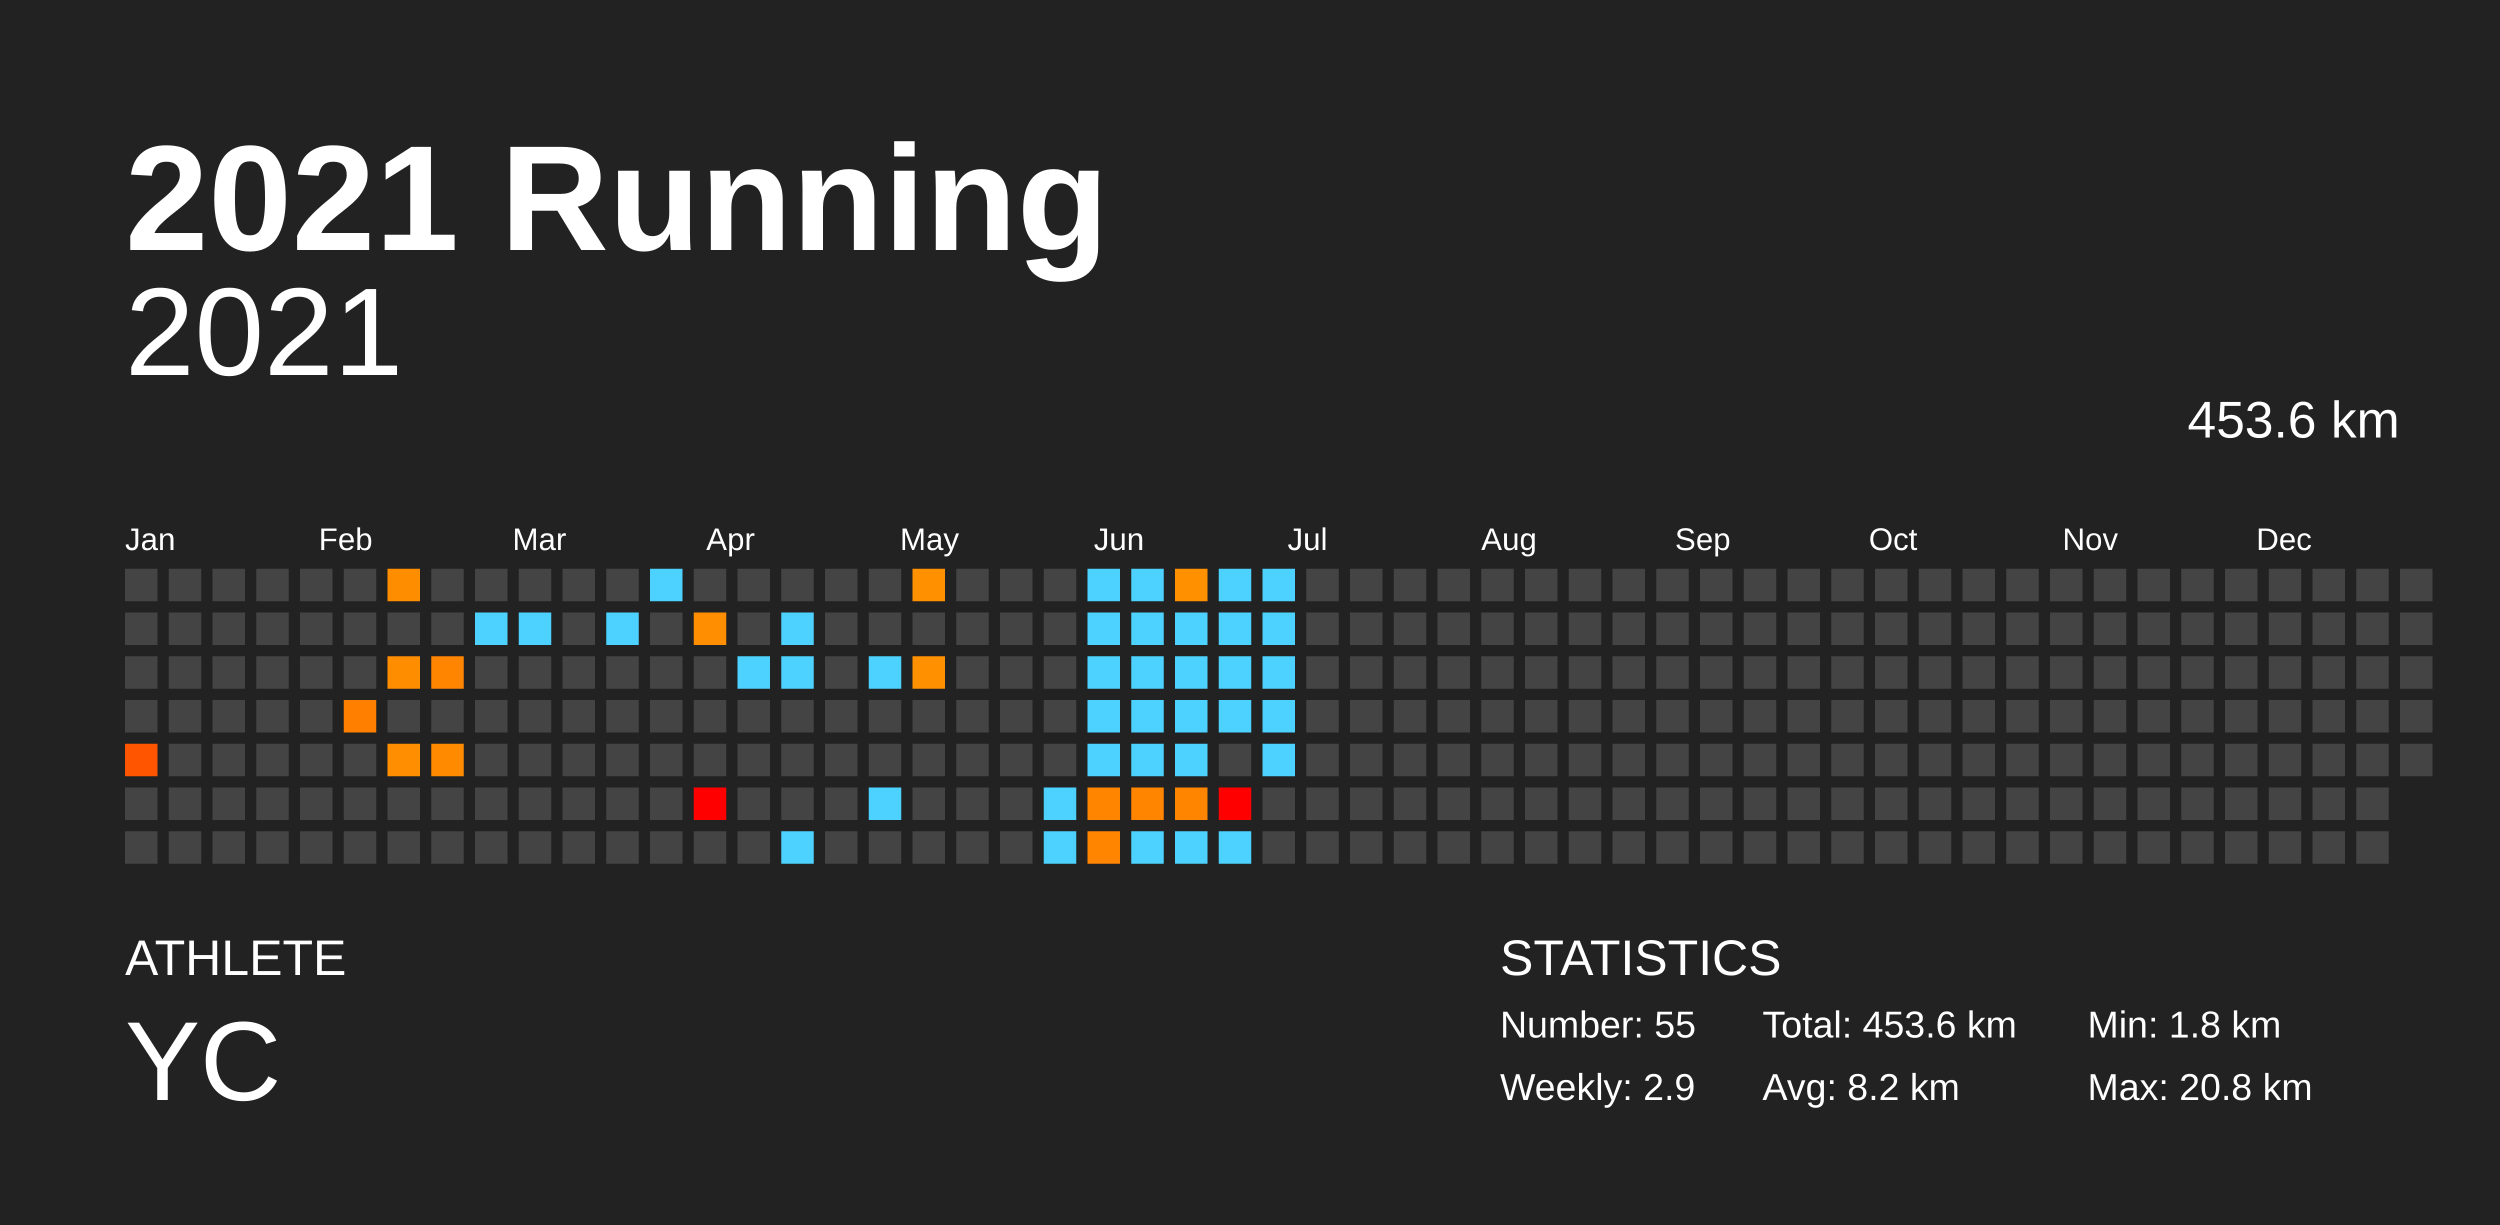
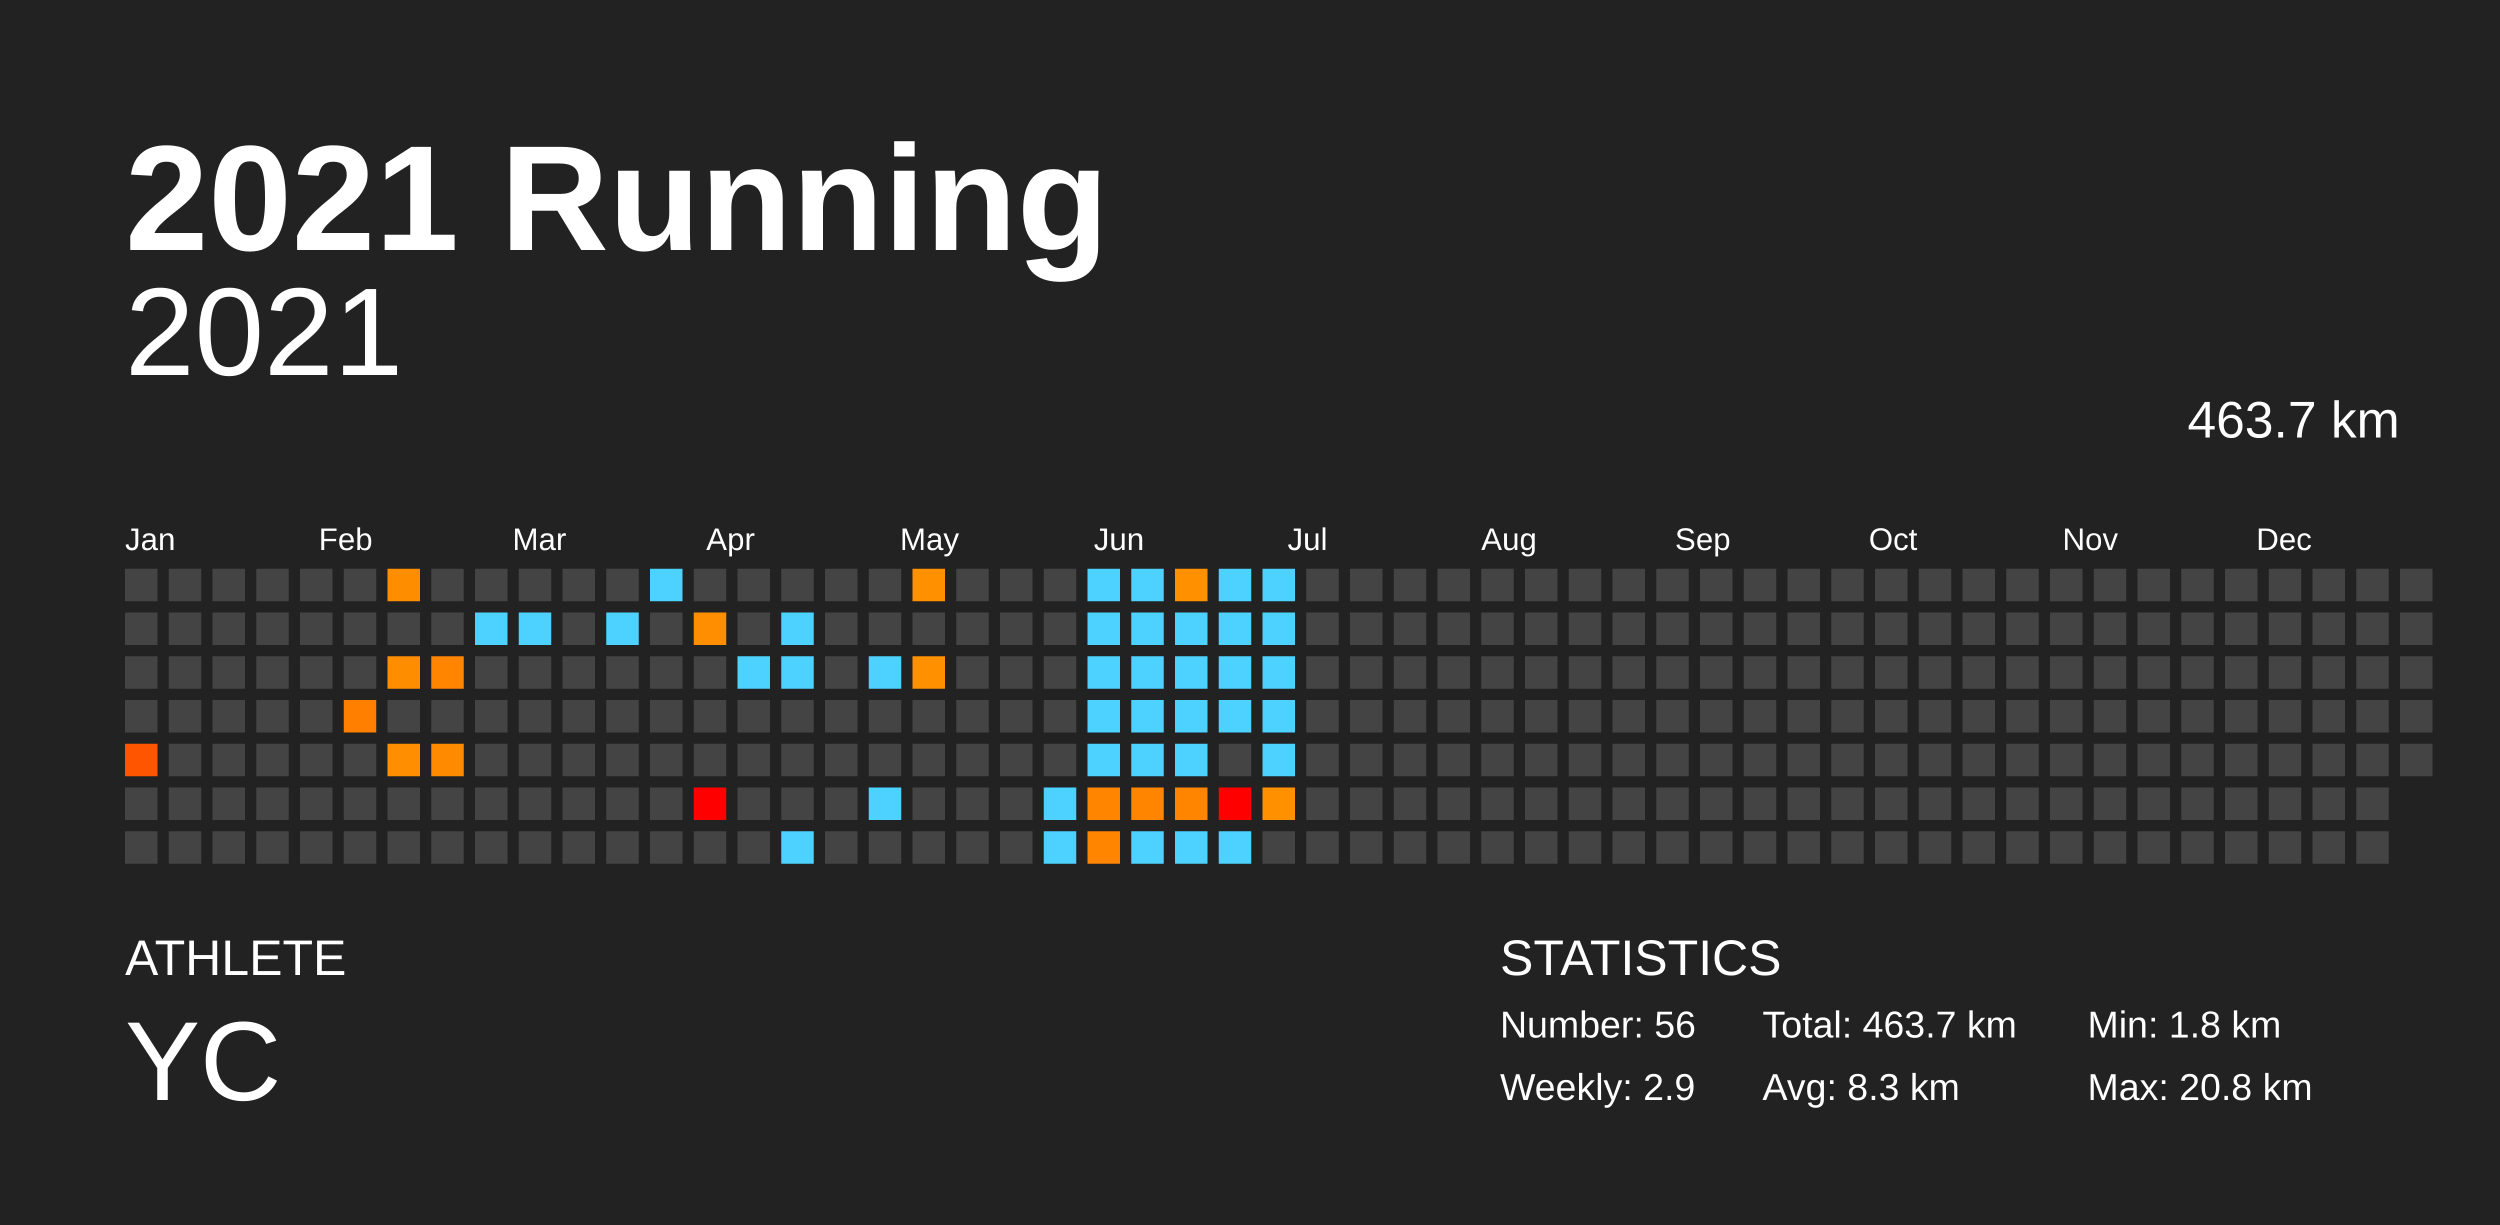
<svg xmlns="http://www.w3.org/2000/svg" baseProfile="full" height="98mm" version="1.1" viewBox="0,0,200,98" width="200mm">
  <defs />
  <rect fill="#222222" height="98" width="200" x="0" y="0" />
  <text fill="#FFFFFF" style="font-size:12px; font-family:Arial; font-weight:bold;" x="10" y="20">2021 Running</text>
  <text fill="#FFFFFF" style="font-size:4px; font-family:Arial" x="10" y="78">ATHLETE</text>
  <text fill="#FFFFFF" style="font-size:9px; font-family:Arial" x="10" y="88">YC</text>
  <text fill="#FFFFFF" style="font-size:4px; font-family:Arial" x="120" y="78">STATISTICS</text>
-   <text fill="#FFFFFF" style="font-size:3px; font-family:Arial" x="120" y="83">Number: 55</text>
+   <text fill="#FFFFFF" style="font-size:3px; font-family:Arial" x="120" y="83">Number: 56</text>
  <text fill="#FFFFFF" style="font-size:3px; font-family:Arial" x="120" y="88">Weekly: 2.9</text>
-   <text fill="#FFFFFF" style="font-size:3px; font-family:Arial" x="141" y="83">Total: 453.6 km</text>
-   <text fill="#FFFFFF" style="font-size:3px; font-family:Arial" x="141" y="88">Avg: 8.2 km</text>
+   <text fill="#FFFFFF" style="font-size:3px; font-family:Arial" x="141" y="83">Total: 463.7 km</text>
+   <text fill="#FFFFFF" style="font-size:3px; font-family:Arial" x="141" y="88">Avg: 8.3 km</text>
  <text fill="#FFFFFF" style="font-size:3px; font-family:Arial" x="167" y="83">Min: 1.8 km</text>
  <text fill="#FFFFFF" style="font-size:3px; font-family:Arial" x="167" y="88">Max: 20.8 km</text>
  <text alignment-baseline="hanging" fill="#FFFFFF" style="font-size:10.0px; font-family:Arial;" x="10" y="30">2021</text>
-   <text alignment-baseline="hanging" fill="#FFFFFF" style="font-size:4.125px; font-family:Arial;" x="175" y="35">453.6 km</text>
+   <text alignment-baseline="hanging" fill="#FFFFFF" style="font-size:4.125px; font-family:Arial;" x="175" y="35">463.7 km</text>
  <text fill="#FFFFFF" style="font-size:2.5px; font-family:Arial" x="10.0" y="44">Jan</text>
  <text fill="#FFFFFF" style="font-size:2.5px; font-family:Arial" x="25.5" y="44">Feb</text>
  <text fill="#FFFFFF" style="font-size:2.5px; font-family:Arial" x="41.0" y="44">Mar</text>
  <text fill="#FFFFFF" style="font-size:2.5px; font-family:Arial" x="56.5" y="44">Apr</text>
  <text fill="#FFFFFF" style="font-size:2.5px; font-family:Arial" x="72.0" y="44">May</text>
  <text fill="#FFFFFF" style="font-size:2.5px; font-family:Arial" x="87.5" y="44">Jun</text>
  <text fill="#FFFFFF" style="font-size:2.5px; font-family:Arial" x="103.0" y="44">Jul</text>
  <text fill="#FFFFFF" style="font-size:2.5px; font-family:Arial" x="118.5" y="44">Aug</text>
  <text fill="#FFFFFF" style="font-size:2.5px; font-family:Arial" x="134.0" y="44">Sep</text>
  <text fill="#FFFFFF" style="font-size:2.5px; font-family:Arial" x="149.5" y="44">Oct</text>
  <text fill="#FFFFFF" style="font-size:2.5px; font-family:Arial" x="165.0" y="44">Nov</text>
  <text fill="#FFFFFF" style="font-size:2.5px; font-family:Arial" x="180.5" y="44">Dec</text>
  <rect fill="#444444" height="2.6" width="2.6" x="10.0" y="45.5" />
  <rect fill="#444444" height="2.6" width="2.6" x="10.0" y="49.0" />
  <rect fill="#444444" height="2.6" width="2.6" x="10.0" y="52.5" />
  <rect fill="#444444" height="2.6" width="2.6" x="10.0" y="56.0" />
  <rect fill="#ff5400" height="2.6" width="2.6" x="10.0" y="59.5" />
  <rect fill="#444444" height="2.6" width="2.6" x="10.0" y="63.0" />
  <rect fill="#444444" height="2.6" width="2.6" x="10.0" y="66.5" />
  <rect fill="#444444" height="2.6" width="2.6" x="13.5" y="45.5" />
  <rect fill="#444444" height="2.6" width="2.6" x="13.5" y="49.0" />
  <rect fill="#444444" height="2.6" width="2.6" x="13.5" y="52.5" />
  <rect fill="#444444" height="2.6" width="2.6" x="13.5" y="56.0" />
  <rect fill="#444444" height="2.6" width="2.6" x="13.5" y="59.5" />
  <rect fill="#444444" height="2.6" width="2.6" x="13.5" y="63.0" />
  <rect fill="#444444" height="2.6" width="2.6" x="13.5" y="66.5" />
  <rect fill="#444444" height="2.6" width="2.6" x="17.0" y="45.5" />
  <rect fill="#444444" height="2.6" width="2.6" x="17.0" y="49.0" />
  <rect fill="#444444" height="2.6" width="2.6" x="17.0" y="52.5" />
  <rect fill="#444444" height="2.6" width="2.6" x="17.0" y="56.0" />
  <rect fill="#444444" height="2.6" width="2.6" x="17.0" y="59.5" />
  <rect fill="#444444" height="2.6" width="2.6" x="17.0" y="63.0" />
  <rect fill="#444444" height="2.6" width="2.6" x="17.0" y="66.5" />
  <rect fill="#444444" height="2.6" width="2.6" x="20.5" y="45.5" />
  <rect fill="#444444" height="2.6" width="2.6" x="20.5" y="49.0" />
  <rect fill="#444444" height="2.6" width="2.6" x="20.5" y="52.5" />
  <rect fill="#444444" height="2.6" width="2.6" x="20.5" y="56.0" />
  <rect fill="#444444" height="2.6" width="2.6" x="20.5" y="59.5" />
  <rect fill="#444444" height="2.6" width="2.6" x="20.5" y="63.0" />
  <rect fill="#444444" height="2.6" width="2.6" x="20.5" y="66.5" />
  <rect fill="#444444" height="2.6" width="2.6" x="24.0" y="45.5" />
  <rect fill="#444444" height="2.6" width="2.6" x="24.0" y="49.0" />
  <rect fill="#444444" height="2.6" width="2.6" x="24.0" y="52.5" />
  <rect fill="#444444" height="2.6" width="2.6" x="24.0" y="56.0" />
  <rect fill="#444444" height="2.6" width="2.6" x="24.0" y="59.5" />
  <rect fill="#444444" height="2.6" width="2.6" x="24.0" y="63.0" />
  <rect fill="#444444" height="2.6" width="2.6" x="24.0" y="66.5" />
  <rect fill="#444444" height="2.6" width="2.6" x="27.5" y="45.5" />
  <rect fill="#444444" height="2.6" width="2.6" x="27.5" y="49.0" />
  <rect fill="#444444" height="2.6" width="2.6" x="27.5" y="52.5" />
  <rect fill="#ff7f00" height="2.6" width="2.6" x="27.5" y="56.0" />
  <rect fill="#444444" height="2.6" width="2.6" x="27.5" y="59.5" />
  <rect fill="#444444" height="2.6" width="2.6" x="27.5" y="63.0" />
  <rect fill="#444444" height="2.6" width="2.6" x="27.5" y="66.5" />
  <rect fill="#ff8d00" height="2.6" width="2.6" x="31.0" y="45.5" />
  <rect fill="#444444" height="2.6" width="2.6" x="31.0" y="49.0" />
  <rect fill="#ff8d00" height="2.6" width="2.6" x="31.0" y="52.5" />
  <rect fill="#444444" height="2.6" width="2.6" x="31.0" y="56.0" />
  <rect fill="#ff8f00" height="2.6" width="2.6" x="31.0" y="59.5" />
  <rect fill="#444444" height="2.6" width="2.6" x="31.0" y="63.0" />
  <rect fill="#444444" height="2.6" width="2.6" x="31.0" y="66.5" />
  <rect fill="#444444" height="2.6" width="2.6" x="34.5" y="45.5" />
  <rect fill="#444444" height="2.6" width="2.6" x="34.5" y="49.0" />
  <rect fill="#ff8400" height="2.6" width="2.6" x="34.5" y="52.5" />
  <rect fill="#444444" height="2.6" width="2.6" x="34.5" y="56.0" />
  <rect fill="#ff8a00" height="2.6" width="2.6" x="34.5" y="59.5" />
  <rect fill="#444444" height="2.6" width="2.6" x="34.5" y="63.0" />
  <rect fill="#444444" height="2.6" width="2.6" x="34.5" y="66.5" />
  <rect fill="#444444" height="2.6" width="2.6" x="38.0" y="45.5" />
  <rect fill="#4dd2ff" height="2.6" width="2.6" x="38.0" y="49.0" />
  <rect fill="#444444" height="2.6" width="2.6" x="38.0" y="52.5" />
  <rect fill="#444444" height="2.6" width="2.6" x="38.0" y="56.0" />
  <rect fill="#444444" height="2.6" width="2.6" x="38.0" y="59.5" />
  <rect fill="#444444" height="2.6" width="2.6" x="38.0" y="63.0" />
  <rect fill="#444444" height="2.6" width="2.6" x="38.0" y="66.5" />
  <rect fill="#444444" height="2.6" width="2.6" x="41.5" y="45.5" />
  <rect fill="#4dd2ff" height="2.6" width="2.6" x="41.5" y="49.0" />
  <rect fill="#444444" height="2.6" width="2.6" x="41.5" y="52.5" />
  <rect fill="#444444" height="2.6" width="2.6" x="41.5" y="56.0" />
  <rect fill="#444444" height="2.6" width="2.6" x="41.5" y="59.5" />
  <rect fill="#444444" height="2.6" width="2.6" x="41.5" y="63.0" />
  <rect fill="#444444" height="2.6" width="2.6" x="41.5" y="66.5" />
  <rect fill="#444444" height="2.6" width="2.6" x="45.0" y="45.5" />
  <rect fill="#444444" height="2.6" width="2.6" x="45.0" y="49.0" />
  <rect fill="#444444" height="2.6" width="2.6" x="45.0" y="52.5" />
  <rect fill="#444444" height="2.6" width="2.6" x="45.0" y="56.0" />
  <rect fill="#444444" height="2.6" width="2.6" x="45.0" y="59.5" />
  <rect fill="#444444" height="2.6" width="2.6" x="45.0" y="63.0" />
  <rect fill="#444444" height="2.6" width="2.6" x="45.0" y="66.5" />
  <rect fill="#444444" height="2.6" width="2.6" x="48.5" y="45.5" />
  <rect fill="#4dd2ff" height="2.6" width="2.6" x="48.5" y="49.0" />
  <rect fill="#444444" height="2.6" width="2.6" x="48.5" y="52.5" />
  <rect fill="#444444" height="2.6" width="2.6" x="48.5" y="56.0" />
  <rect fill="#444444" height="2.6" width="2.6" x="48.5" y="59.5" />
  <rect fill="#444444" height="2.6" width="2.6" x="48.5" y="63.0" />
  <rect fill="#444444" height="2.6" width="2.6" x="48.5" y="66.5" />
  <rect fill="#4dd2ff" height="2.6" width="2.6" x="52.0" y="45.5" />
  <rect fill="#444444" height="2.6" width="2.6" x="52.0" y="49.0" />
  <rect fill="#444444" height="2.6" width="2.6" x="52.0" y="52.5" />
  <rect fill="#444444" height="2.6" width="2.6" x="52.0" y="56.0" />
  <rect fill="#444444" height="2.6" width="2.6" x="52.0" y="59.5" />
  <rect fill="#444444" height="2.6" width="2.6" x="52.0" y="63.0" />
  <rect fill="#444444" height="2.6" width="2.6" x="52.0" y="66.5" />
  <rect fill="#444444" height="2.6" width="2.6" x="55.5" y="45.5" />
  <rect fill="#ff8f00" height="2.6" width="2.6" x="55.5" y="49.0" />
  <rect fill="#444444" height="2.6" width="2.6" x="55.5" y="52.5" />
  <rect fill="#444444" height="2.6" width="2.6" x="55.5" y="56.0" />
  <rect fill="#444444" height="2.6" width="2.6" x="55.5" y="59.5" />
  <rect fill="red" height="2.6" width="2.6" x="55.5" y="63.0" />
  <rect fill="#444444" height="2.6" width="2.6" x="55.5" y="66.5" />
  <rect fill="#444444" height="2.6" width="2.6" x="59.0" y="45.5" />
  <rect fill="#444444" height="2.6" width="2.6" x="59.0" y="49.0" />
  <rect fill="#4dd2ff" height="2.6" width="2.6" x="59.0" y="52.5" />
  <rect fill="#444444" height="2.6" width="2.6" x="59.0" y="56.0" />
  <rect fill="#444444" height="2.6" width="2.6" x="59.0" y="59.5" />
  <rect fill="#444444" height="2.6" width="2.6" x="59.0" y="63.0" />
  <rect fill="#444444" height="2.6" width="2.6" x="59.0" y="66.5" />
  <rect fill="#444444" height="2.6" width="2.6" x="62.5" y="45.5" />
  <rect fill="#4dd2ff" height="2.6" width="2.6" x="62.5" y="49.0" />
  <rect fill="#4dd2ff" height="2.6" width="2.6" x="62.5" y="52.5" />
  <rect fill="#444444" height="2.6" width="2.6" x="62.5" y="56.0" />
  <rect fill="#444444" height="2.6" width="2.6" x="62.5" y="59.5" />
  <rect fill="#444444" height="2.6" width="2.6" x="62.5" y="63.0" />
  <rect fill="#4dd2ff" height="2.6" width="2.6" x="62.5" y="66.5" />
  <rect fill="#444444" height="2.6" width="2.6" x="66.0" y="45.5" />
  <rect fill="#444444" height="2.6" width="2.6" x="66.0" y="49.0" />
  <rect fill="#444444" height="2.6" width="2.6" x="66.0" y="52.5" />
  <rect fill="#444444" height="2.6" width="2.6" x="66.0" y="56.0" />
  <rect fill="#444444" height="2.6" width="2.6" x="66.0" y="59.5" />
  <rect fill="#444444" height="2.6" width="2.6" x="66.0" y="63.0" />
  <rect fill="#444444" height="2.6" width="2.6" x="66.0" y="66.5" />
  <rect fill="#444444" height="2.6" width="2.6" x="69.5" y="45.5" />
  <rect fill="#444444" height="2.6" width="2.6" x="69.5" y="49.0" />
  <rect fill="#4dd2ff" height="2.6" width="2.6" x="69.5" y="52.5" />
  <rect fill="#444444" height="2.6" width="2.6" x="69.5" y="56.0" />
  <rect fill="#444444" height="2.6" width="2.6" x="69.5" y="59.5" />
  <rect fill="#4dd2ff" height="2.6" width="2.6" x="69.5" y="63.0" />
  <rect fill="#444444" height="2.6" width="2.6" x="69.5" y="66.5" />
  <rect fill="#ff9000" height="2.6" width="2.6" x="73.0" y="45.5" />
  <rect fill="#444444" height="2.6" width="2.6" x="73.0" y="49.0" />
  <rect fill="#ff9000" height="2.6" width="2.6" x="73.0" y="52.5" />
  <rect fill="#444444" height="2.6" width="2.6" x="73.0" y="56.0" />
  <rect fill="#444444" height="2.6" width="2.6" x="73.0" y="59.5" />
  <rect fill="#444444" height="2.6" width="2.6" x="73.0" y="63.0" />
  <rect fill="#444444" height="2.6" width="2.6" x="73.0" y="66.5" />
  <rect fill="#444444" height="2.6" width="2.6" x="76.5" y="45.5" />
  <rect fill="#444444" height="2.6" width="2.6" x="76.5" y="49.0" />
  <rect fill="#444444" height="2.6" width="2.6" x="76.5" y="52.5" />
  <rect fill="#444444" height="2.6" width="2.6" x="76.5" y="56.0" />
  <rect fill="#444444" height="2.6" width="2.6" x="76.5" y="59.5" />
  <rect fill="#444444" height="2.6" width="2.6" x="76.5" y="63.0" />
  <rect fill="#444444" height="2.6" width="2.6" x="76.5" y="66.5" />
  <rect fill="#444444" height="2.6" width="2.6" x="80.0" y="45.5" />
  <rect fill="#444444" height="2.6" width="2.6" x="80.0" y="49.0" />
  <rect fill="#444444" height="2.6" width="2.6" x="80.0" y="52.5" />
  <rect fill="#444444" height="2.6" width="2.6" x="80.0" y="56.0" />
  <rect fill="#444444" height="2.6" width="2.6" x="80.0" y="59.5" />
  <rect fill="#444444" height="2.6" width="2.6" x="80.0" y="63.0" />
  <rect fill="#444444" height="2.6" width="2.6" x="80.0" y="66.5" />
  <rect fill="#444444" height="2.6" width="2.6" x="83.5" y="45.5" />
  <rect fill="#444444" height="2.6" width="2.6" x="83.5" y="49.0" />
  <rect fill="#444444" height="2.6" width="2.6" x="83.5" y="52.5" />
  <rect fill="#444444" height="2.6" width="2.6" x="83.5" y="56.0" />
  <rect fill="#444444" height="2.6" width="2.6" x="83.5" y="59.5" />
  <rect fill="#4dd2ff" height="2.6" width="2.6" x="83.5" y="63.0" />
  <rect fill="#4dd2ff" height="2.6" width="2.6" x="83.5" y="66.5" />
  <rect fill="#4dd2ff" height="2.6" width="2.6" x="87.0" y="45.5" />
  <rect fill="#4dd2ff" height="2.6" width="2.6" x="87.0" y="49.0" />
  <rect fill="#4dd2ff" height="2.6" width="2.6" x="87.0" y="52.5" />
  <rect fill="#4dd2ff" height="2.6" width="2.6" x="87.0" y="56.0" />
  <rect fill="#4dd2ff" height="2.6" width="2.6" x="87.0" y="59.5" />
  <rect fill="#ff8400" height="2.6" width="2.6" x="87.0" y="63.0" />
  <rect fill="#ff8400" height="2.6" width="2.6" x="87.0" y="66.5" />
  <rect fill="#4dd2ff" height="2.6" width="2.6" x="90.5" y="45.5" />
  <rect fill="#4dd2ff" height="2.6" width="2.6" x="90.5" y="49.0" />
  <rect fill="#4dd2ff" height="2.6" width="2.6" x="90.5" y="52.5" />
  <rect fill="#4dd2ff" height="2.6" width="2.6" x="90.5" y="56.0" />
  <rect fill="#4dd2ff" height="2.6" width="2.6" x="90.5" y="59.5" />
  <rect fill="#ff8400" height="2.6" width="2.6" x="90.5" y="63.0" />
  <rect fill="#4dd2ff" height="2.6" width="2.6" x="90.5" y="66.5" />
  <rect fill="#ff9000" height="2.6" width="2.6" x="94.0" y="45.5" />
  <rect fill="#4dd2ff" height="2.6" width="2.6" x="94.0" y="49.0" />
  <rect fill="#4dd2ff" height="2.6" width="2.6" x="94.0" y="52.5" />
  <rect fill="#4dd2ff" height="2.6" width="2.6" x="94.0" y="56.0" />
  <rect fill="#4dd2ff" height="2.6" width="2.6" x="94.0" y="59.5" />
  <rect fill="#ff8400" height="2.6" width="2.6" x="94.0" y="63.0" />
  <rect fill="#4dd2ff" height="2.6" width="2.6" x="94.0" y="66.5" />
  <rect fill="#4dd2ff" height="2.6" width="2.6" x="97.5" y="45.5" />
  <rect fill="#4dd2ff" height="2.6" width="2.6" x="97.5" y="49.0" />
  <rect fill="#4dd2ff" height="2.6" width="2.6" x="97.5" y="52.5" />
  <rect fill="#4dd2ff" height="2.6" width="2.6" x="97.5" y="56.0" />
  <rect fill="#444444" height="2.6" width="2.6" x="97.5" y="59.5" />
  <rect fill="red" height="2.6" width="2.6" x="97.5" y="63.0" />
  <rect fill="#4dd2ff" height="2.6" width="2.6" x="97.5" y="66.5" />
  <rect fill="#4dd2ff" height="2.6" width="2.6" x="101.0" y="45.5" />
  <rect fill="#4dd2ff" height="2.6" width="2.6" x="101.0" y="49.0" />
  <rect fill="#4dd2ff" height="2.6" width="2.6" x="101.0" y="52.5" />
  <rect fill="#4dd2ff" height="2.6" width="2.6" x="101.0" y="56.0" />
  <rect fill="#4dd2ff" height="2.6" width="2.6" x="101.0" y="59.5" />
-   <rect fill="#444444" height="2.6" width="2.6" x="101.0" y="63.0" />
+   <rect fill="#ff9000" height="2.6" width="2.6" x="101.0" y="63.0" />
  <rect fill="#444444" height="2.6" width="2.6" x="101.0" y="66.5" />
  <rect fill="#444444" height="2.6" width="2.6" x="104.5" y="45.5" />
  <rect fill="#444444" height="2.6" width="2.6" x="104.5" y="49.0" />
  <rect fill="#444444" height="2.6" width="2.6" x="104.5" y="52.5" />
  <rect fill="#444444" height="2.6" width="2.6" x="104.5" y="56.0" />
  <rect fill="#444444" height="2.6" width="2.6" x="104.5" y="59.5" />
  <rect fill="#444444" height="2.6" width="2.6" x="104.5" y="63.0" />
  <rect fill="#444444" height="2.6" width="2.6" x="104.5" y="66.5" />
  <rect fill="#444444" height="2.6" width="2.6" x="108.0" y="45.5" />
  <rect fill="#444444" height="2.6" width="2.6" x="108.0" y="49.0" />
  <rect fill="#444444" height="2.6" width="2.6" x="108.0" y="52.5" />
  <rect fill="#444444" height="2.6" width="2.6" x="108.0" y="56.0" />
  <rect fill="#444444" height="2.6" width="2.6" x="108.0" y="59.5" />
  <rect fill="#444444" height="2.6" width="2.6" x="108.0" y="63.0" />
  <rect fill="#444444" height="2.6" width="2.6" x="108.0" y="66.5" />
  <rect fill="#444444" height="2.6" width="2.6" x="111.5" y="45.5" />
  <rect fill="#444444" height="2.6" width="2.6" x="111.5" y="49.0" />
  <rect fill="#444444" height="2.6" width="2.6" x="111.5" y="52.5" />
  <rect fill="#444444" height="2.6" width="2.6" x="111.5" y="56.0" />
  <rect fill="#444444" height="2.6" width="2.6" x="111.5" y="59.5" />
  <rect fill="#444444" height="2.6" width="2.6" x="111.5" y="63.0" />
  <rect fill="#444444" height="2.6" width="2.6" x="111.5" y="66.5" />
  <rect fill="#444444" height="2.6" width="2.6" x="115.0" y="45.5" />
  <rect fill="#444444" height="2.6" width="2.6" x="115.0" y="49.0" />
  <rect fill="#444444" height="2.6" width="2.6" x="115.0" y="52.5" />
  <rect fill="#444444" height="2.6" width="2.6" x="115.0" y="56.0" />
  <rect fill="#444444" height="2.6" width="2.6" x="115.0" y="59.5" />
  <rect fill="#444444" height="2.6" width="2.6" x="115.0" y="63.0" />
  <rect fill="#444444" height="2.6" width="2.6" x="115.0" y="66.5" />
  <rect fill="#444444" height="2.6" width="2.6" x="118.5" y="45.5" />
  <rect fill="#444444" height="2.6" width="2.6" x="118.5" y="49.0" />
  <rect fill="#444444" height="2.6" width="2.6" x="118.5" y="52.5" />
  <rect fill="#444444" height="2.6" width="2.6" x="118.5" y="56.0" />
  <rect fill="#444444" height="2.6" width="2.6" x="118.5" y="59.5" />
  <rect fill="#444444" height="2.6" width="2.6" x="118.5" y="63.0" />
  <rect fill="#444444" height="2.6" width="2.6" x="118.5" y="66.5" />
  <rect fill="#444444" height="2.6" width="2.6" x="122.0" y="45.5" />
  <rect fill="#444444" height="2.6" width="2.6" x="122.0" y="49.0" />
  <rect fill="#444444" height="2.6" width="2.6" x="122.0" y="52.5" />
  <rect fill="#444444" height="2.6" width="2.6" x="122.0" y="56.0" />
  <rect fill="#444444" height="2.6" width="2.6" x="122.0" y="59.5" />
  <rect fill="#444444" height="2.6" width="2.6" x="122.0" y="63.0" />
  <rect fill="#444444" height="2.6" width="2.6" x="122.0" y="66.5" />
  <rect fill="#444444" height="2.6" width="2.6" x="125.5" y="45.5" />
  <rect fill="#444444" height="2.6" width="2.6" x="125.5" y="49.0" />
  <rect fill="#444444" height="2.6" width="2.6" x="125.5" y="52.5" />
  <rect fill="#444444" height="2.6" width="2.6" x="125.5" y="56.0" />
  <rect fill="#444444" height="2.6" width="2.6" x="125.5" y="59.5" />
  <rect fill="#444444" height="2.6" width="2.6" x="125.5" y="63.0" />
  <rect fill="#444444" height="2.6" width="2.6" x="125.5" y="66.5" />
  <rect fill="#444444" height="2.6" width="2.6" x="129.0" y="45.5" />
  <rect fill="#444444" height="2.6" width="2.6" x="129.0" y="49.0" />
  <rect fill="#444444" height="2.6" width="2.6" x="129.0" y="52.5" />
  <rect fill="#444444" height="2.6" width="2.6" x="129.0" y="56.0" />
  <rect fill="#444444" height="2.6" width="2.6" x="129.0" y="59.5" />
  <rect fill="#444444" height="2.6" width="2.6" x="129.0" y="63.0" />
  <rect fill="#444444" height="2.6" width="2.6" x="129.0" y="66.5" />
  <rect fill="#444444" height="2.6" width="2.6" x="132.5" y="45.5" />
  <rect fill="#444444" height="2.6" width="2.6" x="132.5" y="49.0" />
  <rect fill="#444444" height="2.6" width="2.6" x="132.5" y="52.5" />
  <rect fill="#444444" height="2.6" width="2.6" x="132.5" y="56.0" />
  <rect fill="#444444" height="2.6" width="2.6" x="132.5" y="59.5" />
  <rect fill="#444444" height="2.6" width="2.6" x="132.5" y="63.0" />
  <rect fill="#444444" height="2.6" width="2.6" x="132.5" y="66.5" />
  <rect fill="#444444" height="2.6" width="2.6" x="136.0" y="45.5" />
  <rect fill="#444444" height="2.6" width="2.6" x="136.0" y="49.0" />
  <rect fill="#444444" height="2.6" width="2.6" x="136.0" y="52.5" />
  <rect fill="#444444" height="2.6" width="2.6" x="136.0" y="56.0" />
  <rect fill="#444444" height="2.6" width="2.6" x="136.0" y="59.5" />
  <rect fill="#444444" height="2.6" width="2.6" x="136.0" y="63.0" />
  <rect fill="#444444" height="2.6" width="2.6" x="136.0" y="66.5" />
  <rect fill="#444444" height="2.6" width="2.6" x="139.5" y="45.5" />
  <rect fill="#444444" height="2.6" width="2.6" x="139.5" y="49.0" />
  <rect fill="#444444" height="2.6" width="2.6" x="139.5" y="52.5" />
  <rect fill="#444444" height="2.6" width="2.6" x="139.5" y="56.0" />
  <rect fill="#444444" height="2.6" width="2.6" x="139.5" y="59.5" />
  <rect fill="#444444" height="2.6" width="2.6" x="139.5" y="63.0" />
  <rect fill="#444444" height="2.6" width="2.6" x="139.5" y="66.5" />
  <rect fill="#444444" height="2.6" width="2.6" x="143.0" y="45.5" />
  <rect fill="#444444" height="2.6" width="2.6" x="143.0" y="49.0" />
  <rect fill="#444444" height="2.6" width="2.6" x="143.0" y="52.5" />
  <rect fill="#444444" height="2.6" width="2.6" x="143.0" y="56.0" />
  <rect fill="#444444" height="2.6" width="2.6" x="143.0" y="59.5" />
  <rect fill="#444444" height="2.6" width="2.6" x="143.0" y="63.0" />
  <rect fill="#444444" height="2.6" width="2.6" x="143.0" y="66.5" />
  <rect fill="#444444" height="2.6" width="2.6" x="146.5" y="45.5" />
  <rect fill="#444444" height="2.6" width="2.6" x="146.5" y="49.0" />
  <rect fill="#444444" height="2.6" width="2.6" x="146.5" y="52.5" />
  <rect fill="#444444" height="2.6" width="2.6" x="146.5" y="56.0" />
  <rect fill="#444444" height="2.6" width="2.6" x="146.5" y="59.5" />
  <rect fill="#444444" height="2.6" width="2.6" x="146.5" y="63.0" />
  <rect fill="#444444" height="2.6" width="2.6" x="146.5" y="66.5" />
  <rect fill="#444444" height="2.6" width="2.6" x="150.0" y="45.5" />
  <rect fill="#444444" height="2.6" width="2.6" x="150.0" y="49.0" />
  <rect fill="#444444" height="2.6" width="2.6" x="150.0" y="52.5" />
  <rect fill="#444444" height="2.6" width="2.6" x="150.0" y="56.0" />
  <rect fill="#444444" height="2.6" width="2.6" x="150.0" y="59.5" />
  <rect fill="#444444" height="2.6" width="2.6" x="150.0" y="63.0" />
  <rect fill="#444444" height="2.6" width="2.6" x="150.0" y="66.5" />
  <rect fill="#444444" height="2.6" width="2.6" x="153.5" y="45.5" />
  <rect fill="#444444" height="2.6" width="2.6" x="153.5" y="49.0" />
  <rect fill="#444444" height="2.6" width="2.6" x="153.5" y="52.5" />
  <rect fill="#444444" height="2.6" width="2.6" x="153.5" y="56.0" />
  <rect fill="#444444" height="2.6" width="2.6" x="153.5" y="59.5" />
  <rect fill="#444444" height="2.6" width="2.6" x="153.5" y="63.0" />
  <rect fill="#444444" height="2.6" width="2.6" x="153.5" y="66.5" />
  <rect fill="#444444" height="2.6" width="2.6" x="157.0" y="45.5" />
  <rect fill="#444444" height="2.6" width="2.6" x="157.0" y="49.0" />
  <rect fill="#444444" height="2.6" width="2.6" x="157.0" y="52.5" />
  <rect fill="#444444" height="2.6" width="2.6" x="157.0" y="56.0" />
  <rect fill="#444444" height="2.6" width="2.6" x="157.0" y="59.5" />
  <rect fill="#444444" height="2.6" width="2.6" x="157.0" y="63.0" />
  <rect fill="#444444" height="2.6" width="2.6" x="157.0" y="66.5" />
  <rect fill="#444444" height="2.6" width="2.6" x="160.5" y="45.5" />
  <rect fill="#444444" height="2.6" width="2.6" x="160.5" y="49.0" />
  <rect fill="#444444" height="2.6" width="2.6" x="160.5" y="52.5" />
  <rect fill="#444444" height="2.6" width="2.6" x="160.5" y="56.0" />
  <rect fill="#444444" height="2.6" width="2.6" x="160.5" y="59.5" />
  <rect fill="#444444" height="2.6" width="2.6" x="160.5" y="63.0" />
  <rect fill="#444444" height="2.6" width="2.6" x="160.5" y="66.5" />
  <rect fill="#444444" height="2.6" width="2.6" x="164.0" y="45.5" />
  <rect fill="#444444" height="2.6" width="2.6" x="164.0" y="49.0" />
  <rect fill="#444444" height="2.6" width="2.6" x="164.0" y="52.5" />
  <rect fill="#444444" height="2.6" width="2.6" x="164.0" y="56.0" />
  <rect fill="#444444" height="2.6" width="2.6" x="164.0" y="59.5" />
  <rect fill="#444444" height="2.6" width="2.6" x="164.0" y="63.0" />
  <rect fill="#444444" height="2.6" width="2.6" x="164.0" y="66.5" />
  <rect fill="#444444" height="2.6" width="2.6" x="167.5" y="45.5" />
  <rect fill="#444444" height="2.6" width="2.6" x="167.5" y="49.0" />
  <rect fill="#444444" height="2.6" width="2.6" x="167.5" y="52.5" />
  <rect fill="#444444" height="2.6" width="2.6" x="167.5" y="56.0" />
  <rect fill="#444444" height="2.6" width="2.6" x="167.5" y="59.5" />
  <rect fill="#444444" height="2.6" width="2.6" x="167.5" y="63.0" />
  <rect fill="#444444" height="2.6" width="2.6" x="167.5" y="66.5" />
  <rect fill="#444444" height="2.6" width="2.6" x="171.0" y="45.5" />
  <rect fill="#444444" height="2.6" width="2.6" x="171.0" y="49.0" />
  <rect fill="#444444" height="2.6" width="2.6" x="171.0" y="52.5" />
  <rect fill="#444444" height="2.6" width="2.6" x="171.0" y="56.0" />
  <rect fill="#444444" height="2.6" width="2.6" x="171.0" y="59.5" />
  <rect fill="#444444" height="2.6" width="2.6" x="171.0" y="63.0" />
  <rect fill="#444444" height="2.6" width="2.6" x="171.0" y="66.5" />
  <rect fill="#444444" height="2.6" width="2.6" x="174.5" y="45.5" />
  <rect fill="#444444" height="2.6" width="2.6" x="174.5" y="49.0" />
  <rect fill="#444444" height="2.6" width="2.6" x="174.5" y="52.5" />
  <rect fill="#444444" height="2.6" width="2.6" x="174.5" y="56.0" />
  <rect fill="#444444" height="2.6" width="2.6" x="174.5" y="59.5" />
  <rect fill="#444444" height="2.6" width="2.6" x="174.5" y="63.0" />
  <rect fill="#444444" height="2.6" width="2.6" x="174.5" y="66.5" />
  <rect fill="#444444" height="2.6" width="2.6" x="178.0" y="45.5" />
  <rect fill="#444444" height="2.6" width="2.6" x="178.0" y="49.0" />
  <rect fill="#444444" height="2.6" width="2.6" x="178.0" y="52.5" />
  <rect fill="#444444" height="2.6" width="2.6" x="178.0" y="56.0" />
  <rect fill="#444444" height="2.6" width="2.6" x="178.0" y="59.5" />
  <rect fill="#444444" height="2.6" width="2.6" x="178.0" y="63.0" />
  <rect fill="#444444" height="2.6" width="2.6" x="178.0" y="66.5" />
  <rect fill="#444444" height="2.6" width="2.6" x="181.5" y="45.5" />
  <rect fill="#444444" height="2.6" width="2.6" x="181.5" y="49.0" />
  <rect fill="#444444" height="2.6" width="2.6" x="181.5" y="52.5" />
  <rect fill="#444444" height="2.6" width="2.6" x="181.5" y="56.0" />
  <rect fill="#444444" height="2.6" width="2.6" x="181.5" y="59.5" />
  <rect fill="#444444" height="2.6" width="2.6" x="181.5" y="63.0" />
  <rect fill="#444444" height="2.6" width="2.6" x="181.5" y="66.5" />
  <rect fill="#444444" height="2.6" width="2.6" x="185.0" y="45.5" />
  <rect fill="#444444" height="2.6" width="2.6" x="185.0" y="49.0" />
  <rect fill="#444444" height="2.6" width="2.6" x="185.0" y="52.5" />
  <rect fill="#444444" height="2.6" width="2.6" x="185.0" y="56.0" />
  <rect fill="#444444" height="2.6" width="2.6" x="185.0" y="59.5" />
  <rect fill="#444444" height="2.6" width="2.6" x="185.0" y="63.0" />
  <rect fill="#444444" height="2.6" width="2.6" x="185.0" y="66.5" />
  <rect fill="#444444" height="2.6" width="2.6" x="188.5" y="45.5" />
  <rect fill="#444444" height="2.6" width="2.6" x="188.5" y="49.0" />
  <rect fill="#444444" height="2.6" width="2.6" x="188.5" y="52.5" />
  <rect fill="#444444" height="2.6" width="2.6" x="188.5" y="56.0" />
  <rect fill="#444444" height="2.6" width="2.6" x="188.5" y="59.5" />
  <rect fill="#444444" height="2.6" width="2.6" x="188.5" y="63.0" />
  <rect fill="#444444" height="2.6" width="2.6" x="188.5" y="66.5" />
  <rect fill="#444444" height="2.6" width="2.6" x="192.0" y="45.5" />
  <rect fill="#444444" height="2.6" width="2.6" x="192.0" y="49.0" />
  <rect fill="#444444" height="2.6" width="2.6" x="192.0" y="52.5" />
  <rect fill="#444444" height="2.6" width="2.6" x="192.0" y="56.0" />
  <rect fill="#444444" height="2.6" width="2.6" x="192.0" y="59.5" />
</svg>
